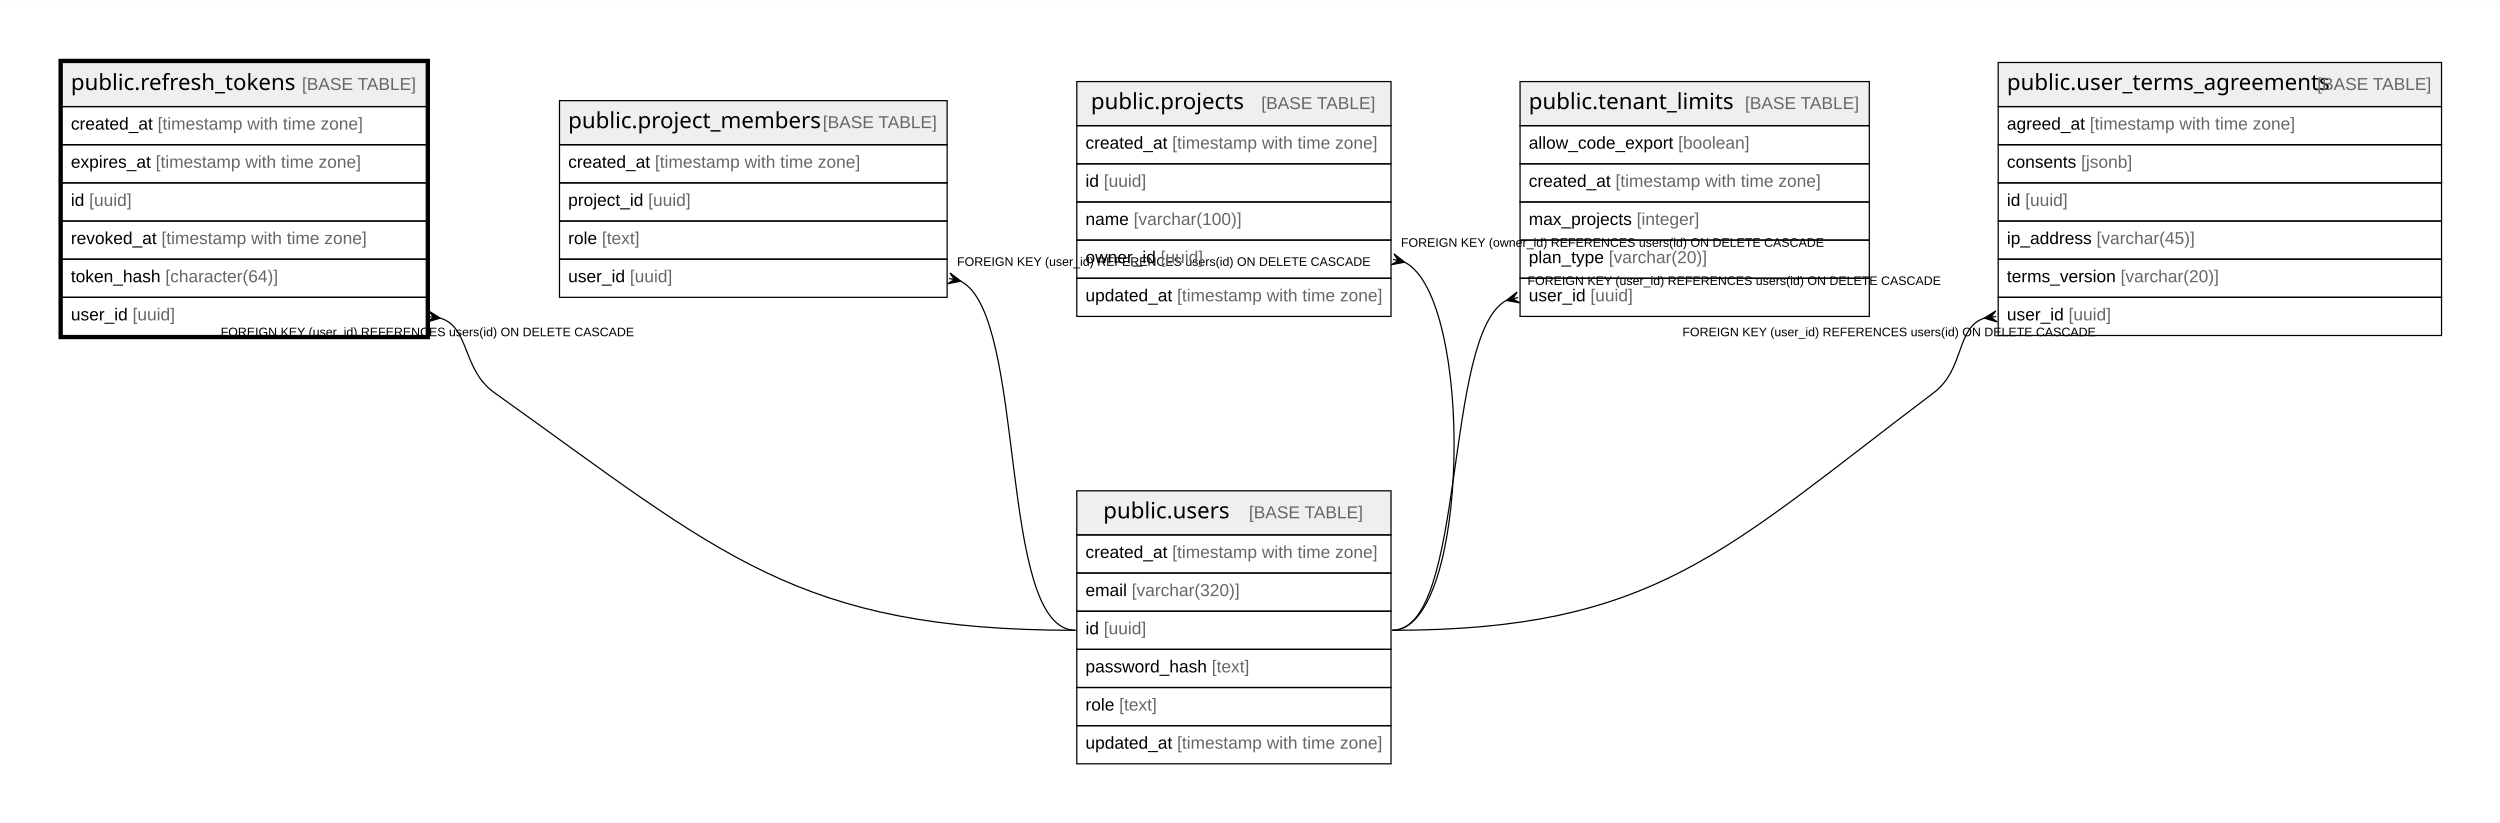
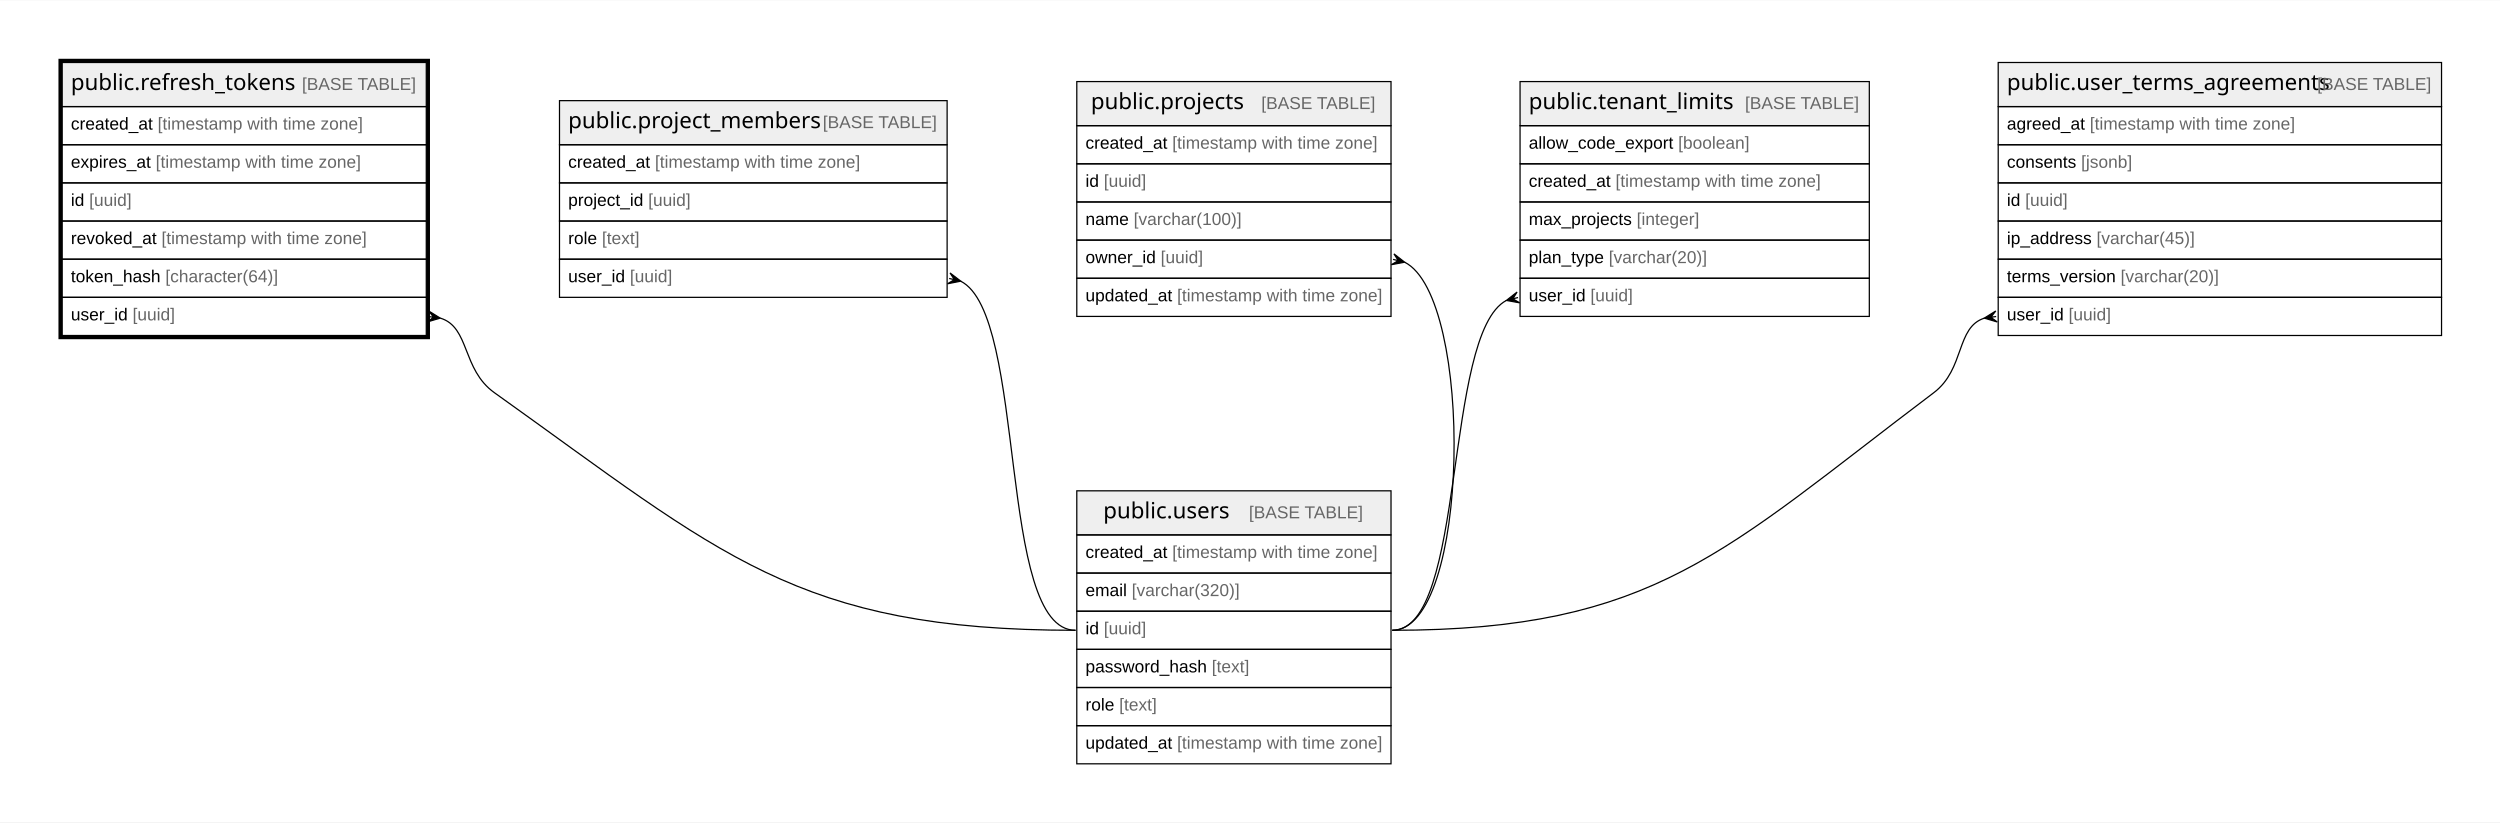
<svg xmlns="http://www.w3.org/2000/svg" width="2018pt" height="664pt" viewBox="0.00 0.00 2018.33 663.60">
  <g id="graph0" class="graph" transform="scale(1 1) rotate(0) translate(4 659.6)">
    <polygon fill="white" stroke="none" points="-4,4 -4,-659.6 2014.33,-659.6 2014.33,4 -4,4" />
    <g id="node1" class="node">
      <polygon fill="#efefef" stroke="none" points="46.2,-573.8 46.2,-609.4 340.14,-609.4 340.14,-573.8 46.2,-573.8" />
      <polygon fill="none" stroke="black" points="46.2,-573.8 46.2,-609.4 340.14,-609.4 340.14,-573.8 46.2,-573.8" />
      <text text-anchor="start" x="53.2" y="-587.2" font-family="Arial Bold" font-size="18.00">public.refresh_tokens</text>
      <text text-anchor="start" x="208.65" y="-587.2" font-family="Arial" font-size="14.00">    </text>
      <text text-anchor="start" x="239.77" y="-587.2" font-family="Arial" font-size="14.00" fill="#666666">[BASE TABLE]</text>
      <polygon fill="none" stroke="black" points="46.2,-543 46.2,-573.8 340.14,-573.8 340.14,-543 46.2,-543" />
      <text text-anchor="start" x="53.2" y="-555.2" font-family="Arial" font-size="14.00">created_at </text>
      <text text-anchor="start" x="123.25" y="-555.2" font-family="Arial" font-size="14.00" fill="#666666">[timestamp with time zone]</text>
      <polygon fill="none" stroke="black" points="46.2,-512.2 46.2,-543 340.14,-543 340.14,-512.2 46.2,-512.2" />
      <text text-anchor="start" x="53.2" y="-524.4" font-family="Arial" font-size="14.00">expires_at </text>
      <text text-anchor="start" x="121.68" y="-524.4" font-family="Arial" font-size="14.00" fill="#666666">[timestamp with time zone]</text>
      <polygon fill="none" stroke="black" points="46.2,-481.4 46.2,-512.2 340.14,-512.2 340.14,-481.4 46.2,-481.4" />
      <text text-anchor="start" x="53.2" y="-493.6" font-family="Arial" font-size="14.00">id </text>
      <text text-anchor="start" x="67.99" y="-493.6" font-family="Arial" font-size="14.00" fill="#666666">[uuid]</text>
      <polygon fill="none" stroke="black" points="46.2,-450.6 46.2,-481.4 340.14,-481.4 340.14,-450.6 46.2,-450.6" />
      <text text-anchor="start" x="53.2" y="-462.8" font-family="Arial" font-size="14.00">revoked_at </text>
      <text text-anchor="start" x="126.36" y="-462.8" font-family="Arial" font-size="14.00" fill="#666666">[timestamp with time zone]</text>
      <polygon fill="none" stroke="black" points="46.2,-419.8 46.2,-450.6 340.14,-450.6 340.14,-419.8 46.2,-419.8" />
      <text text-anchor="start" x="53.2" y="-432" font-family="Arial" font-size="14.00">token_hash </text>
      <text text-anchor="start" x="129.48" y="-432" font-family="Arial" font-size="14.00" fill="#666666">[character(64)]</text>
      <polygon fill="none" stroke="black" points="46.2,-389 46.2,-419.8 340.14,-419.8 340.14,-389 46.2,-389" />
      <text text-anchor="start" x="53.2" y="-401.2" font-family="Arial" font-size="14.00">user_id </text>
      <text text-anchor="start" x="103.01" y="-401.2" font-family="Arial" font-size="14.00" fill="#666666">[uuid]</text>
      <polygon fill="none" stroke="black" stroke-width="3" points="44.7,-387.5 44.7,-610.9 341.64,-610.9 341.64,-387.5 44.7,-387.5" />
    </g>
    <g id="node2" class="node">
      <polygon fill="#efefef" stroke="none" points="865.33,-228 865.33,-263.6 1119.01,-263.6 1119.01,-228 865.33,-228" />
      <polygon fill="none" stroke="black" points="865.33,-228 865.33,-263.6 1119.01,-263.6 1119.01,-228 865.33,-228" />
      <text text-anchor="start" x="886.68" y="-241.4" font-family="Arial Bold" font-size="18.00">public.users</text>
      <text text-anchor="start" x="973.17" y="-241.4" font-family="Arial" font-size="14.00">    </text>
      <text text-anchor="start" x="1004.29" y="-241.4" font-family="Arial" font-size="14.00" fill="#666666">[BASE TABLE]</text>
      <polygon fill="none" stroke="black" points="865.33,-197.2 865.33,-228 1119.01,-228 1119.01,-197.2 865.33,-197.2" />
      <text text-anchor="start" x="872.33" y="-209.4" font-family="Arial" font-size="14.00">created_at </text>
      <text text-anchor="start" x="942.38" y="-209.4" font-family="Arial" font-size="14.00" fill="#666666">[timestamp with time zone]</text>
      <polygon fill="none" stroke="black" points="865.33,-166.4 865.33,-197.2 1119.01,-197.2 1119.01,-166.4 865.33,-166.4" />
      <text text-anchor="start" x="872.33" y="-178.6" font-family="Arial" font-size="14.00">email </text>
      <text text-anchor="start" x="909.67" y="-178.6" font-family="Arial" font-size="14.00" fill="#666666">[varchar(320)]</text>
      <polygon fill="none" stroke="black" points="865.33,-135.6 865.33,-166.4 1119.01,-166.4 1119.01,-135.6 865.33,-135.6" />
      <text text-anchor="start" x="872.33" y="-147.8" font-family="Arial" font-size="14.00">id </text>
      <text text-anchor="start" x="887.12" y="-147.8" font-family="Arial" font-size="14.00" fill="#666666">[uuid]</text>
      <polygon fill="none" stroke="black" points="865.33,-104.8 865.33,-135.6 1119.01,-135.6 1119.01,-104.8 865.33,-104.8" />
      <text text-anchor="start" x="872.33" y="-117" font-family="Arial" font-size="14.00">password_hash </text>
      <text text-anchor="start" x="974.28" y="-117" font-family="Arial" font-size="14.00" fill="#666666">[text]</text>
      <polygon fill="none" stroke="black" points="865.33,-74 865.33,-104.8 1119.01,-104.8 1119.01,-74 865.33,-74" />
      <text text-anchor="start" x="872.33" y="-86.2" font-family="Arial" font-size="14.00">role </text>
      <text text-anchor="start" x="899.56" y="-86.2" font-family="Arial" font-size="14.00" fill="#666666">[text]</text>
      <polygon fill="none" stroke="black" points="865.33,-43.2 865.33,-74 1119.01,-74 1119.01,-43.2 865.33,-43.2" />
      <text text-anchor="start" x="872.33" y="-55.4" font-family="Arial" font-size="14.00">updated_at </text>
      <text text-anchor="start" x="946.29" y="-55.4" font-family="Arial" font-size="14.00" fill="#666666">[timestamp with time zone]</text>
    </g>
    <g id="edge1" class="edge">
      <path fill="none" stroke="black" d="M351.47,-403.03C375.42,-395.78 368.76,-361.63 395.17,-342.8 578.59,-212.02 639.06,-151 864.33,-151" />
      <polygon fill="black" stroke="black" points="351.39,-403.04 340.88,-399.9 346.1,-403.74 341.8,-404.31 341.8,-404.31 341.8,-404.31 346.1,-403.74 342.07,-408.82 351.39,-403.04" />
-       <text text-anchor="start" x="174.16" y="-388.4" font-family="Arial" font-size="10.00">FOREIGN KEY (user_id) REFERENCES users(id) ON DELETE CASCADE</text>
    </g>
    <g id="node3" class="node">
      <polygon fill="#efefef" stroke="none" points="447.7,-543 447.7,-578.6 760.64,-578.6 760.64,-543 447.7,-543" />
      <polygon fill="none" stroke="black" points="447.7,-543 447.7,-578.6 760.64,-578.6 760.64,-543 447.7,-543" />
      <text text-anchor="start" x="454.7" y="-556.4" font-family="Arial Bold" font-size="18.00">public.project_members</text>
      <text text-anchor="start" x="629.15" y="-556.4" font-family="Arial" font-size="14.00">    </text>
      <text text-anchor="start" x="660.27" y="-556.4" font-family="Arial" font-size="14.00" fill="#666666">[BASE TABLE]</text>
      <polygon fill="none" stroke="black" points="447.7,-512.2 447.7,-543 760.64,-543 760.64,-512.2 447.7,-512.2" />
      <text text-anchor="start" x="454.7" y="-524.4" font-family="Arial" font-size="14.00">created_at </text>
      <text text-anchor="start" x="524.75" y="-524.4" font-family="Arial" font-size="14.00" fill="#666666">[timestamp with time zone]</text>
      <polygon fill="none" stroke="black" points="447.7,-481.4 447.7,-512.2 760.64,-512.2 760.64,-481.4 447.7,-481.4" />
      <text text-anchor="start" x="454.7" y="-493.6" font-family="Arial" font-size="14.00">project_id </text>
      <text text-anchor="start" x="519.3" y="-493.6" font-family="Arial" font-size="14.00" fill="#666666">[uuid]</text>
      <polygon fill="none" stroke="black" points="447.7,-450.6 447.7,-481.4 760.64,-481.4 760.64,-450.6 447.7,-450.6" />
      <text text-anchor="start" x="454.7" y="-462.8" font-family="Arial" font-size="14.00">role </text>
      <text text-anchor="start" x="481.94" y="-462.8" font-family="Arial" font-size="14.00" fill="#666666">[text]</text>
      <polygon fill="none" stroke="black" points="447.7,-419.8 447.7,-450.6 760.64,-450.6 760.64,-419.8 447.7,-419.8" />
      <text text-anchor="start" x="454.7" y="-432" font-family="Arial" font-size="14.00">user_id </text>
      <text text-anchor="start" x="504.51" y="-432" font-family="Arial" font-size="14.00" fill="#666666">[uuid]</text>
    </g>
    <g id="edge2" class="edge">
      <path fill="none" stroke="black" d="M771.47,-432.91C825.73,-406.02 800.72,-151 864.33,-151" />
      <polygon fill="black" stroke="black" points="771.7,-432.86 760.94,-430.74 766.51,-434.07 762.29,-435.05 762.29,-435.05 762.29,-435.05 766.51,-434.07 762.98,-439.51 771.7,-432.86" />
-       <text text-anchor="start" x="768.64" y="-445.2" font-family="Arial" font-size="10.00">FOREIGN KEY (user_id) REFERENCES users(id) ON DELETE CASCADE</text>
    </g>
    <g id="node4" class="node">
      <polygon fill="#efefef" stroke="none" points="865.33,-558.4 865.33,-594 1119.01,-594 1119.01,-558.4 865.33,-558.4" />
      <polygon fill="none" stroke="black" points="865.33,-558.4 865.33,-594 1119.01,-594 1119.01,-558.4 865.33,-558.4" />
      <text text-anchor="start" x="876.69" y="-571.8" font-family="Arial Bold" font-size="18.00">public.projects</text>
      <text text-anchor="start" x="983.16" y="-571.8" font-family="Arial" font-size="14.00">    </text>
      <text text-anchor="start" x="1014.28" y="-571.8" font-family="Arial" font-size="14.00" fill="#666666">[BASE TABLE]</text>
      <polygon fill="none" stroke="black" points="865.33,-527.6 865.33,-558.4 1119.01,-558.4 1119.01,-527.6 865.33,-527.6" />
      <text text-anchor="start" x="872.33" y="-539.8" font-family="Arial" font-size="14.00">created_at </text>
      <text text-anchor="start" x="942.38" y="-539.8" font-family="Arial" font-size="14.00" fill="#666666">[timestamp with time zone]</text>
      <polygon fill="none" stroke="black" points="865.33,-496.8 865.33,-527.6 1119.01,-527.6 1119.01,-496.8 865.33,-496.8" />
      <text text-anchor="start" x="872.33" y="-509" font-family="Arial" font-size="14.00">id </text>
      <text text-anchor="start" x="887.12" y="-509" font-family="Arial" font-size="14.00" fill="#666666">[uuid]</text>
      <polygon fill="none" stroke="black" points="865.33,-466 865.33,-496.8 1119.01,-496.8 1119.01,-466 865.33,-466" />
      <text text-anchor="start" x="872.33" y="-478.2" font-family="Arial" font-size="14.00">name </text>
      <text text-anchor="start" x="911.24" y="-478.2" font-family="Arial" font-size="14.00" fill="#666666">[varchar(100)]</text>
      <polygon fill="none" stroke="black" points="865.33,-435.2 865.33,-466 1119.01,-466 1119.01,-435.2 865.33,-435.2" />
      <text text-anchor="start" x="872.33" y="-447.4" font-family="Arial" font-size="14.00">owner_id </text>
      <text text-anchor="start" x="933.03" y="-447.4" font-family="Arial" font-size="14.00" fill="#666666">[uuid]</text>
      <polygon fill="none" stroke="black" points="865.33,-404.4 865.33,-435.2 1119.01,-435.2 1119.01,-404.4 865.33,-404.4" />
      <text text-anchor="start" x="872.33" y="-416.6" font-family="Arial" font-size="14.00">updated_at </text>
      <text text-anchor="start" x="946.29" y="-416.6" font-family="Arial" font-size="14.00" fill="#666666">[timestamp with time zone]</text>
    </g>
    <g id="edge3" class="edge">
      <path fill="none" stroke="black" d="M1129.99,-448.19C1186.4,-419.83 1183.08,-151 1120.01,-151" />
      <polygon fill="black" stroke="black" points="1130.06,-448.17 1119.28,-446.15 1124.87,-449.43 1120.66,-450.44 1120.66,-450.44 1120.66,-450.44 1124.87,-449.43 1121.39,-454.9 1130.06,-448.17" />
-       <text text-anchor="start" x="1127.01" y="-460.6" font-family="Arial" font-size="10.00">FOREIGN KEY (owner_id) REFERENCES users(id) ON DELETE CASCADE</text>
    </g>
    <g id="node5" class="node">
      <polygon fill="#efefef" stroke="none" points="1223.19,-558.4 1223.19,-594 1505.16,-594 1505.16,-558.4 1223.19,-558.4" />
      <polygon fill="none" stroke="black" points="1223.19,-558.4 1223.19,-594 1505.16,-594 1505.16,-558.4 1223.19,-558.4" />
      <text text-anchor="start" x="1230.19" y="-571.8" font-family="Arial Bold" font-size="18.00">public.tenant_limits</text>
      <text text-anchor="start" x="1373.67" y="-571.8" font-family="Arial" font-size="14.00">    </text>
      <text text-anchor="start" x="1404.78" y="-571.8" font-family="Arial" font-size="14.00" fill="#666666">[BASE TABLE]</text>
      <polygon fill="none" stroke="black" points="1223.19,-527.6 1223.19,-558.4 1505.16,-558.4 1505.16,-527.6 1223.19,-527.6" />
      <text text-anchor="start" x="1230.19" y="-539.8" font-family="Arial" font-size="14.00">allow_code_export </text>
      <text text-anchor="start" x="1350.82" y="-539.8" font-family="Arial" font-size="14.00" fill="#666666">[boolean]</text>
      <polygon fill="none" stroke="black" points="1223.19,-496.8 1223.19,-527.6 1505.16,-527.6 1505.16,-496.8 1223.19,-496.8" />
      <text text-anchor="start" x="1230.19" y="-509" font-family="Arial" font-size="14.00">created_at </text>
      <text text-anchor="start" x="1300.23" y="-509" font-family="Arial" font-size="14.00" fill="#666666">[timestamp with time zone]</text>
      <polygon fill="none" stroke="black" points="1223.19,-466 1223.19,-496.8 1505.16,-496.8 1505.16,-466 1223.19,-466" />
      <text text-anchor="start" x="1230.19" y="-478.2" font-family="Arial" font-size="14.00">max_projects </text>
      <text text-anchor="start" x="1317.33" y="-478.2" font-family="Arial" font-size="14.00" fill="#666666">[integer]</text>
      <polygon fill="none" stroke="black" points="1223.19,-435.2 1223.19,-466 1505.16,-466 1505.16,-435.2 1223.19,-435.2" />
      <text text-anchor="start" x="1230.19" y="-447.4" font-family="Arial" font-size="14.00">plan_type </text>
      <text text-anchor="start" x="1294.79" y="-447.4" font-family="Arial" font-size="14.00" fill="#666666">[varchar(20)]</text>
      <polygon fill="none" stroke="black" points="1223.19,-404.4 1223.19,-435.2 1505.16,-435.2 1505.16,-404.4 1223.19,-404.4" />
      <text text-anchor="start" x="1230.19" y="-416.6" font-family="Arial" font-size="14.00">user_id </text>
      <text text-anchor="start" x="1279.99" y="-416.6" font-family="Arial" font-size="14.00" fill="#666666">[uuid]</text>
    </g>
    <g id="edge4" class="edge">
      <path fill="none" stroke="black" d="M1212.16,-417.31C1160.9,-390.21 1180.3,-151 1120.01,-151" />
      <polygon fill="black" stroke="black" points="1212.16,-417.31 1220.78,-424.09 1217.33,-418.6 1221.54,-419.64 1221.54,-419.64 1221.54,-419.64 1217.33,-418.6 1222.94,-415.35 1212.16,-417.31" />
-       <text text-anchor="start" x="1229.19" y="-429.8" font-family="Arial" font-size="10.00">FOREIGN KEY (user_id) REFERENCES users(id) ON DELETE CASCADE</text>
    </g>
    <g id="node6" class="node">
      <polygon fill="#efefef" stroke="none" points="1609.21,-573.8 1609.21,-609.4 1967.13,-609.4 1967.13,-573.8 1609.21,-573.8" />
      <polygon fill="none" stroke="black" points="1609.21,-573.8 1609.21,-609.4 1967.13,-609.4 1967.13,-573.8 1609.21,-573.8" />
      <text text-anchor="start" x="1616.21" y="-587.2" font-family="Arial Bold" font-size="18.00">public.user_terms_agreements</text>
      <text text-anchor="start" x="1835.64" y="-587.2" font-family="Arial" font-size="14.00">    </text>
      <text text-anchor="start" x="1866.76" y="-587.2" font-family="Arial" font-size="14.00" fill="#666666">[BASE TABLE]</text>
      <polygon fill="none" stroke="black" points="1609.21,-543 1609.21,-573.8 1967.13,-573.8 1967.13,-543 1609.21,-543" />
      <text text-anchor="start" x="1616.21" y="-555.2" font-family="Arial" font-size="14.00">agreed_at </text>
      <text text-anchor="start" x="1683.16" y="-555.2" font-family="Arial" font-size="14.00" fill="#666666">[timestamp with time zone]</text>
      <polygon fill="none" stroke="black" points="1609.21,-512.2 1609.21,-543 1967.13,-543 1967.13,-512.2 1609.21,-512.2" />
      <text text-anchor="start" x="1616.21" y="-524.4" font-family="Arial" font-size="14.00">consents </text>
      <text text-anchor="start" x="1676.14" y="-524.4" font-family="Arial" font-size="14.00" fill="#666666">[jsonb]</text>
      <polygon fill="none" stroke="black" points="1609.21,-481.4 1609.21,-512.2 1967.13,-512.2 1967.13,-481.4 1609.21,-481.4" />
      <text text-anchor="start" x="1616.21" y="-493.6" font-family="Arial" font-size="14.00">id </text>
      <text text-anchor="start" x="1631" y="-493.6" font-family="Arial" font-size="14.00" fill="#666666">[uuid]</text>
      <polygon fill="none" stroke="black" points="1609.21,-450.6 1609.21,-481.4 1967.13,-481.4 1967.13,-450.6 1609.21,-450.6" />
      <text text-anchor="start" x="1616.21" y="-462.8" font-family="Arial" font-size="14.00">ip_address </text>
      <text text-anchor="start" x="1688.59" y="-462.8" font-family="Arial" font-size="14.00" fill="#666666">[varchar(45)]</text>
      <polygon fill="none" stroke="black" points="1609.21,-419.8 1609.21,-450.6 1967.13,-450.6 1967.13,-419.8 1609.21,-419.8" />
      <text text-anchor="start" x="1616.21" y="-432" font-family="Arial" font-size="14.00">terms_version </text>
      <text text-anchor="start" x="1708.02" y="-432" font-family="Arial" font-size="14.00" fill="#666666">[varchar(20)]</text>
      <polygon fill="none" stroke="black" points="1609.21,-389 1609.21,-419.8 1967.13,-419.8 1967.13,-389 1609.21,-389" />
      <text text-anchor="start" x="1616.21" y="-401.2" font-family="Arial" font-size="14.00">user_id </text>
      <text text-anchor="start" x="1666.02" y="-401.2" font-family="Arial" font-size="14.00" fill="#666666">[uuid]</text>
    </g>
    <g id="edge5" class="edge">
      <path fill="none" stroke="black" d="M1598.17,-403.03C1574.99,-395.83 1582.45,-361.87 1557.17,-342.8 1387.77,-215.05 1332.18,-151 1120.01,-151" />
      <polygon fill="black" stroke="black" points="1597.97,-403.01 1607.27,-408.81 1603.26,-403.73 1607.55,-404.31 1607.55,-404.31 1607.55,-404.31 1603.26,-403.73 1608.49,-399.9 1597.97,-403.01" />
-       <text text-anchor="start" x="1354.24" y="-388.4" font-family="Arial" font-size="10.00">FOREIGN KEY (user_id) REFERENCES users(id) ON DELETE CASCADE</text>
    </g>
  </g>
</svg>
